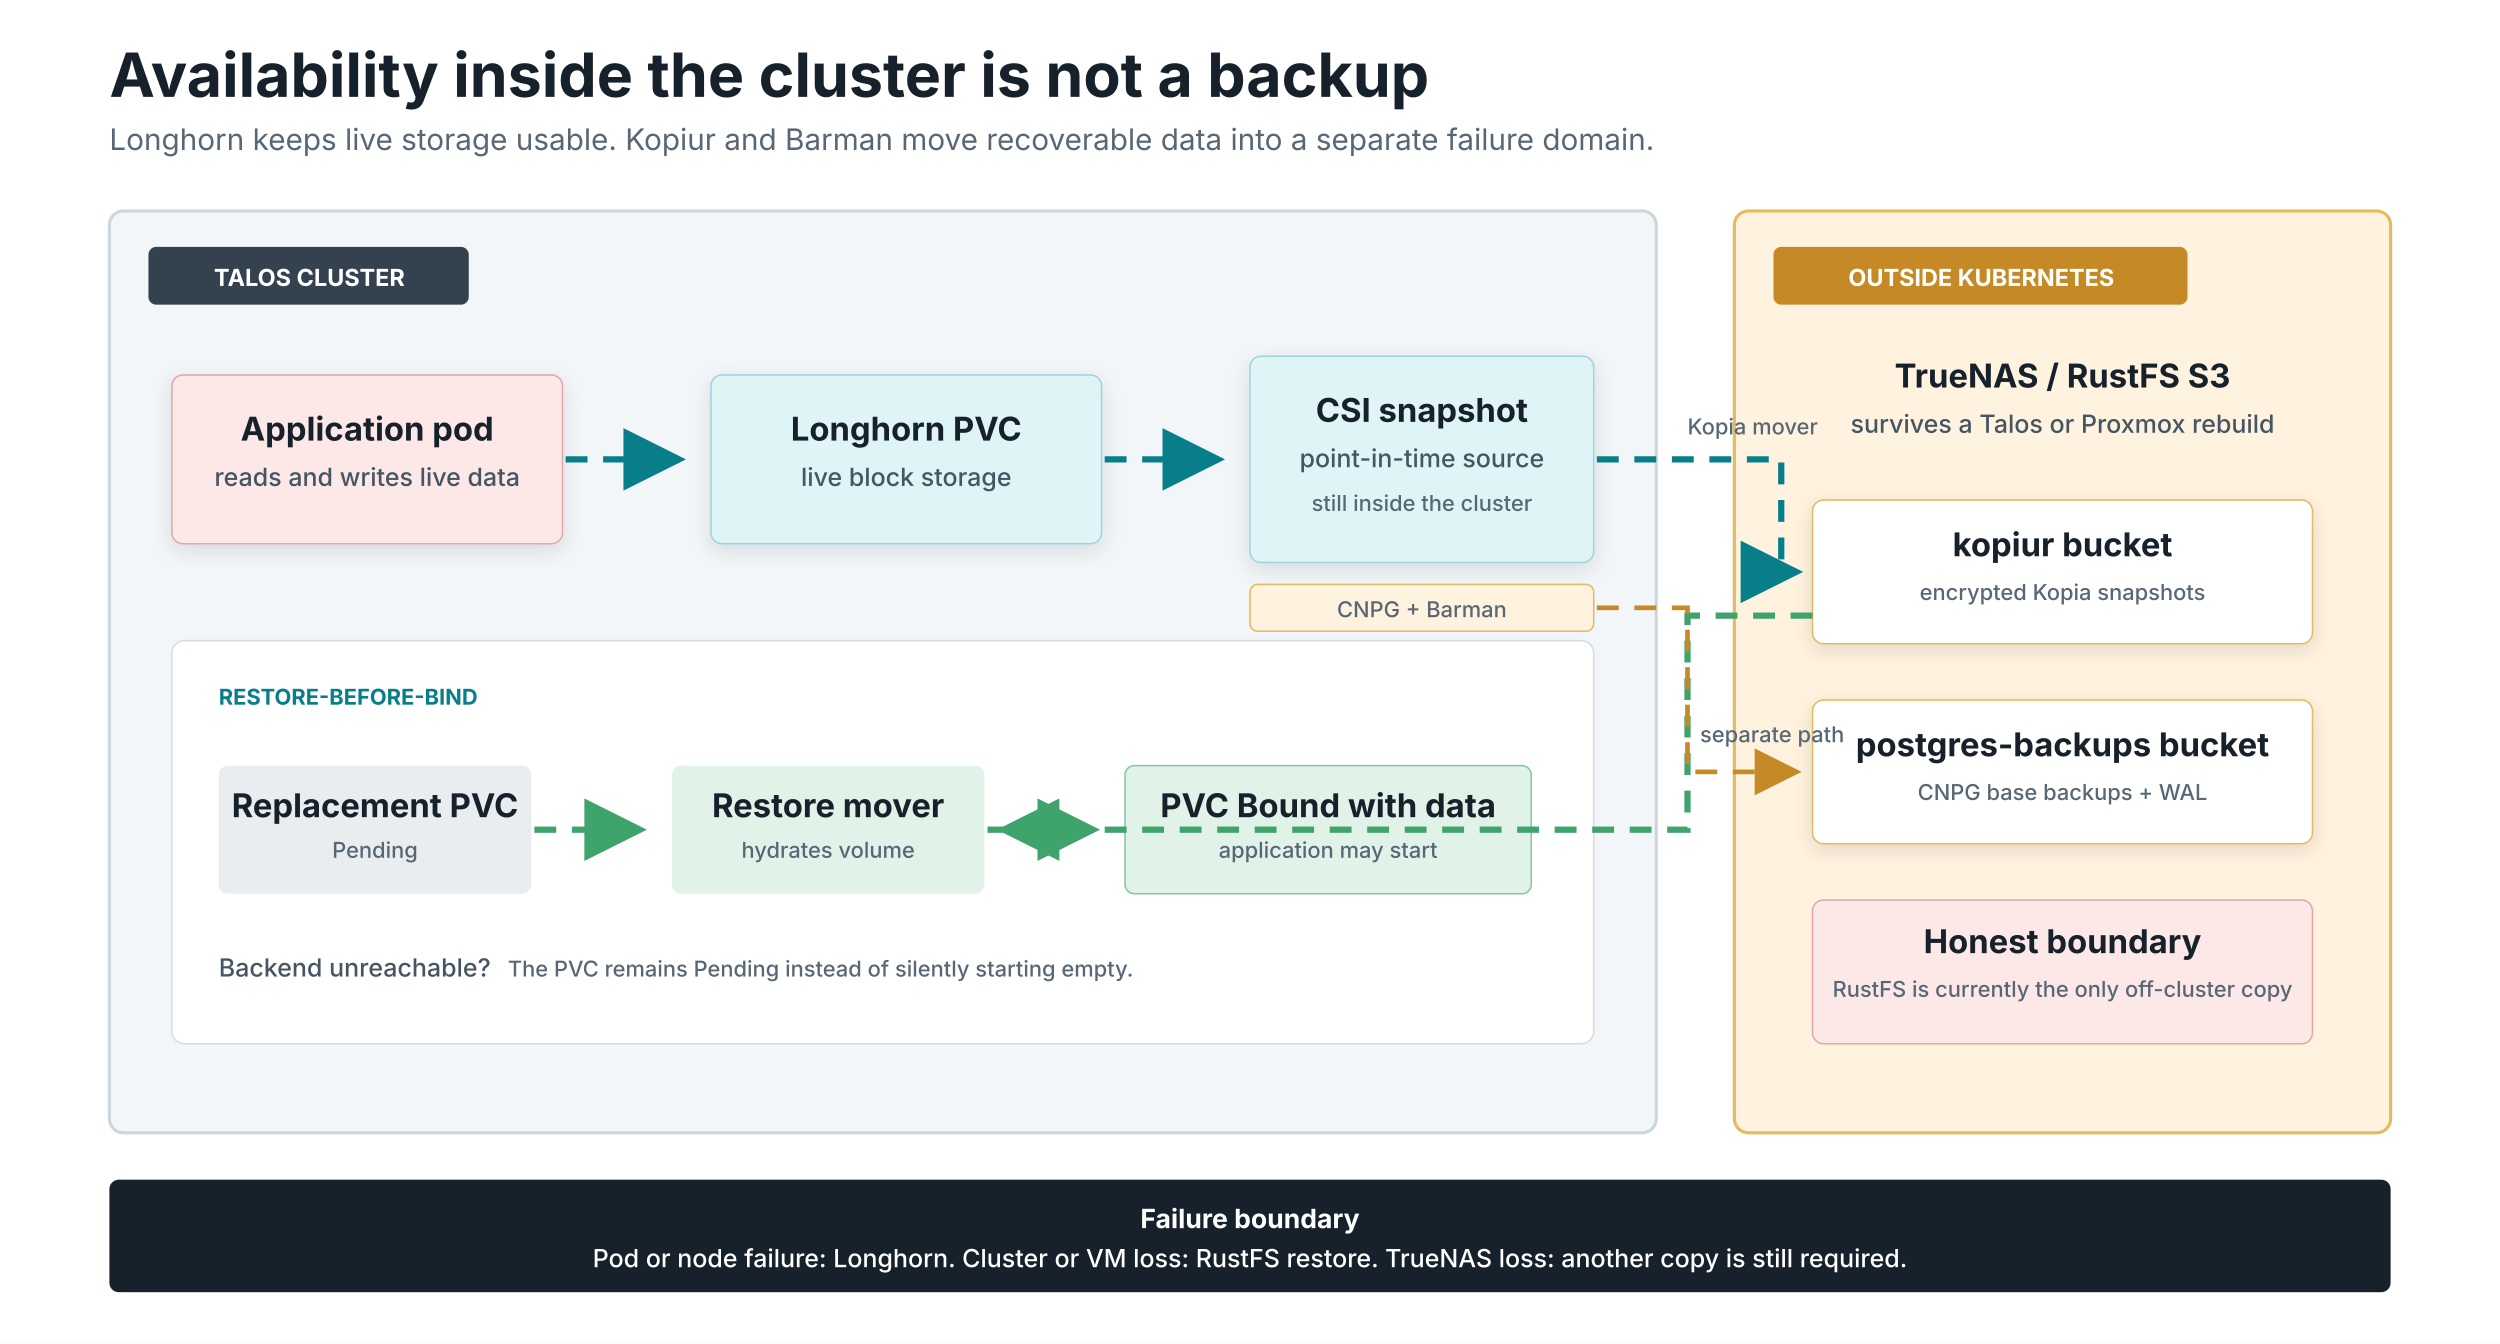
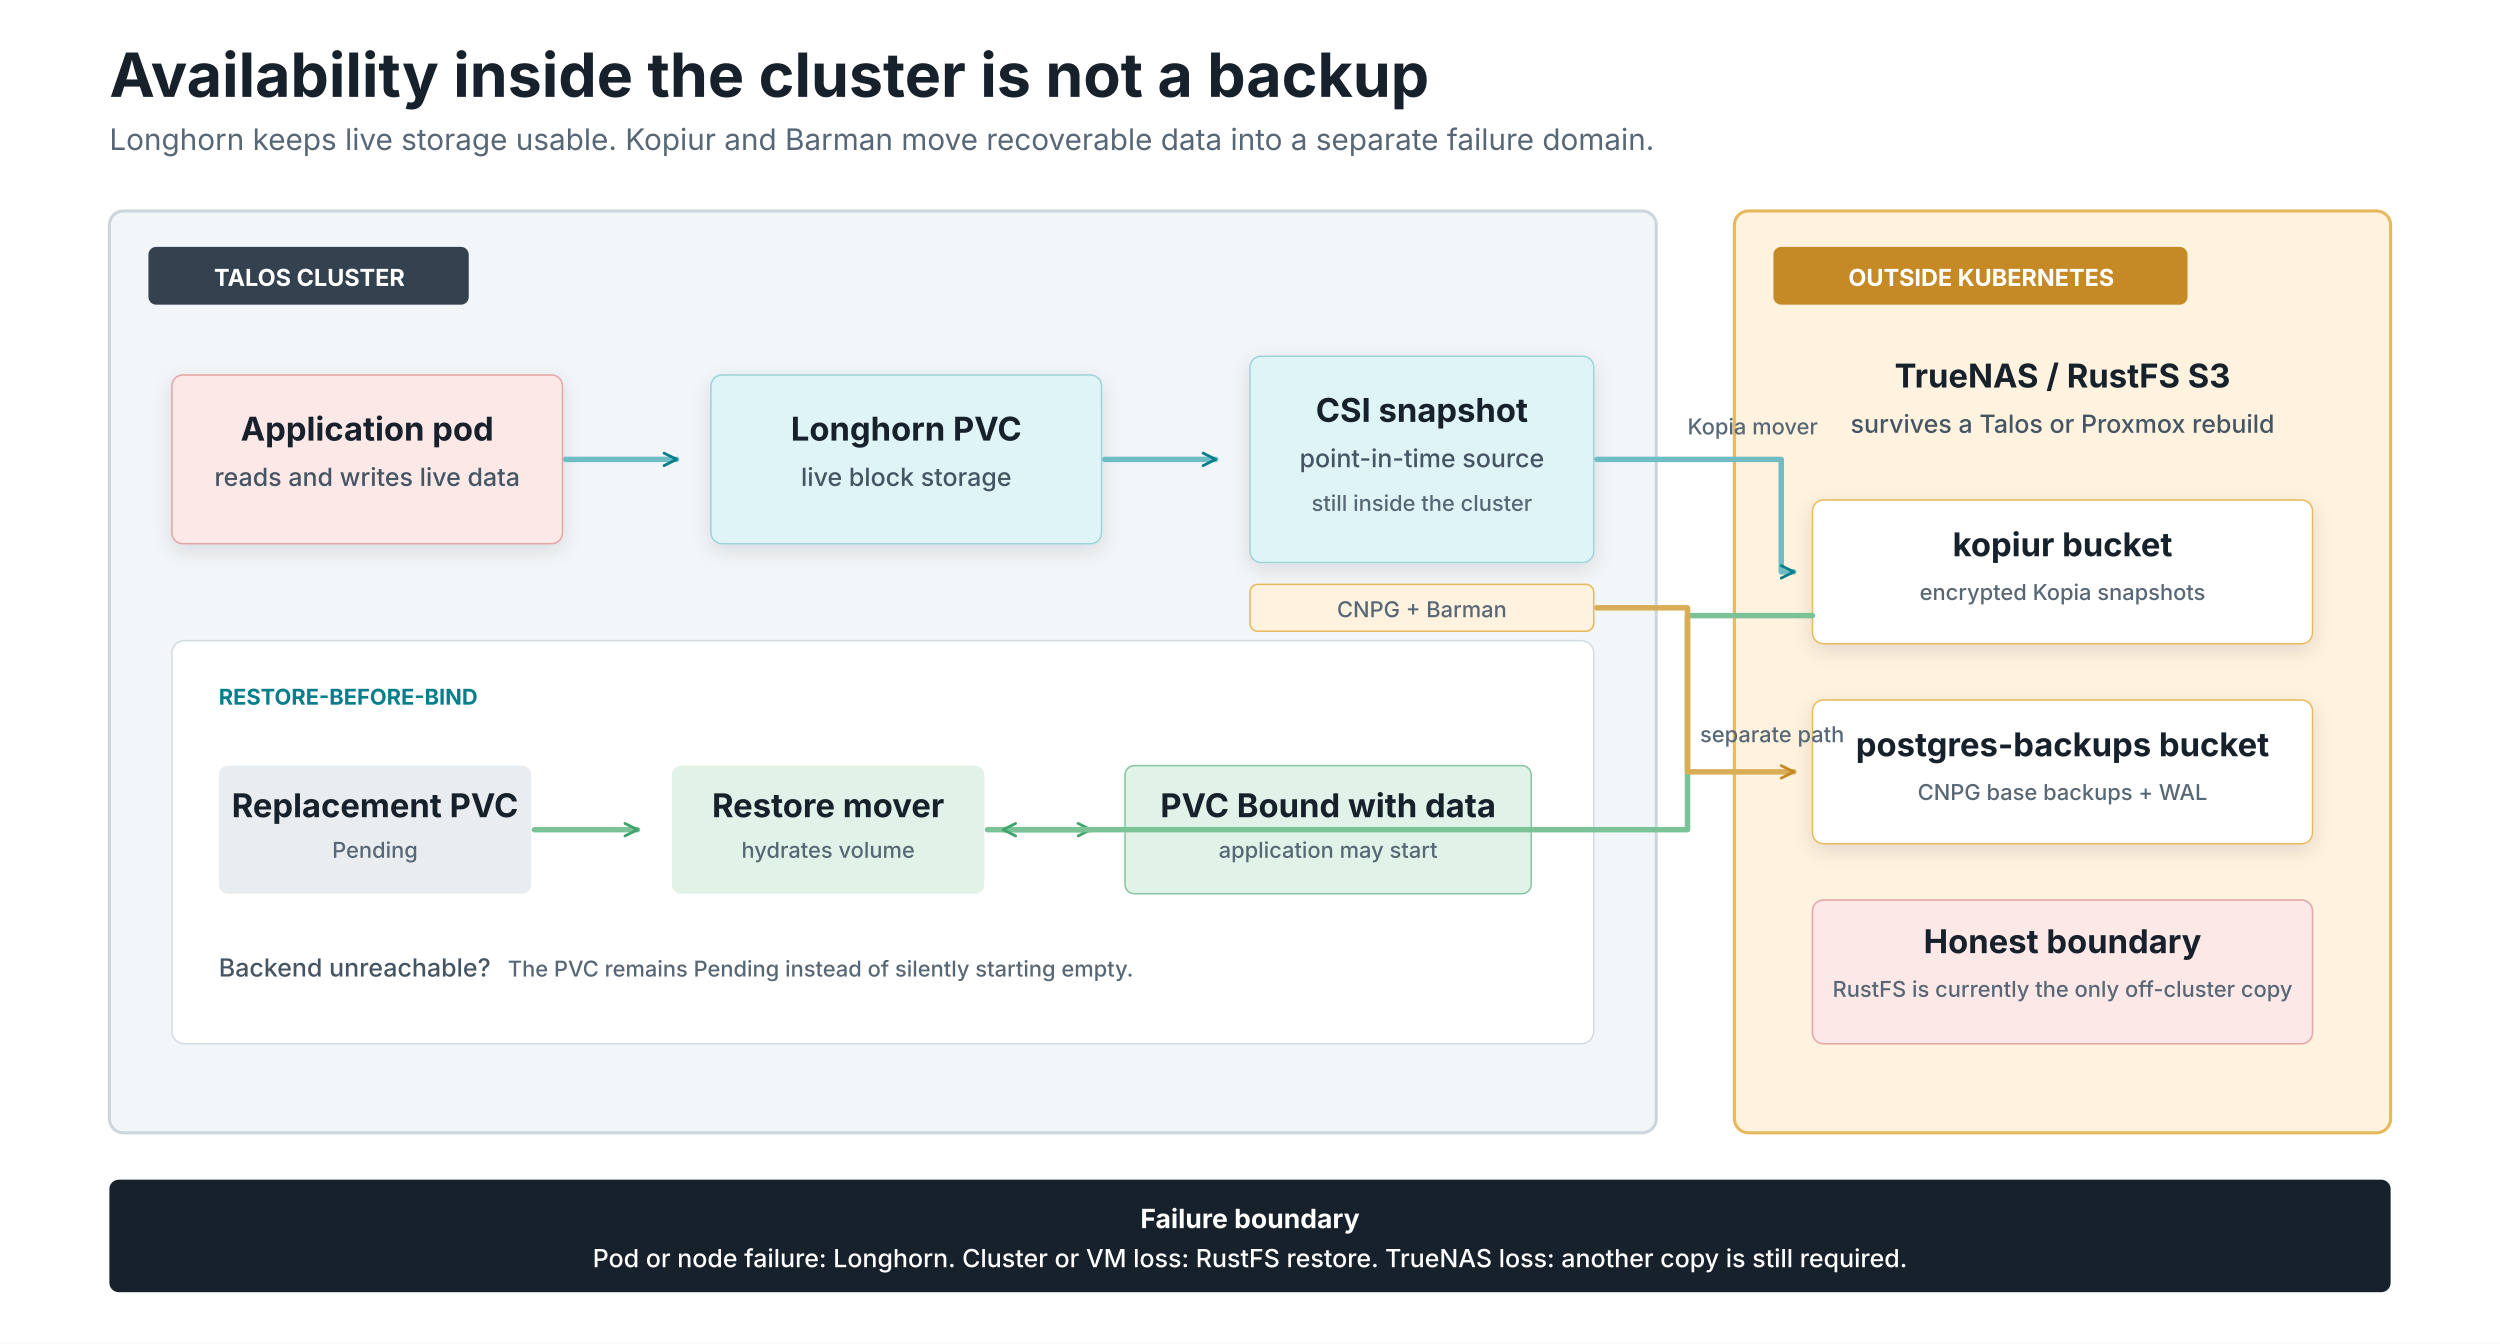
<svg xmlns="http://www.w3.org/2000/svg" width="1600" height="860" viewBox="0 0 1600 860" role="img" aria-labelledby="title desc">
  <defs>
    <filter id="s" x="-20%" y="-20%" width="140%" height="140%">
      <feDropShadow dx="0" dy="4" stdDeviation="6" flood-color="#17212b" flood-opacity=".12" />
    </filter>
-     <marker id="a" markerWidth="12" markerHeight="12" refX="10" refY="6" orient="auto">
-       <path d="M1,1 L11,6 L1,11 Z" fill="#087e8b" />
+     <marker id="a" markerWidth="10" markerHeight="10" refX="9" refY="5" orient="auto" markerUnits="userSpaceOnUse">
+       <path d="M1 1 L9 5 L1 9" fill="none" stroke="#087e8b" stroke-width="1.8" stroke-linecap="round" stroke-linejoin="round" />
    </marker>
-     <marker id="g" markerWidth="12" markerHeight="12" refX="10" refY="6" orient="auto">
-       <path d="M1,1 L11,6 L1,11 Z" fill="#3fa36c" />
+     <marker id="g" markerWidth="10" markerHeight="10" refX="9" refY="5" orient="auto" markerUnits="userSpaceOnUse">
+       <path d="M1 1 L9 5 L1 9" fill="none" stroke="#3fa36c" stroke-width="1.8" stroke-linecap="round" stroke-linejoin="round" />
    </marker>
-     <marker id="y" markerWidth="12" markerHeight="12" refX="10" refY="6" orient="auto">
-       <path d="M1,1 L11,6 L1,11 Z" fill="#c58a25" />
+     <marker id="y" markerWidth="10" markerHeight="10" refX="9" refY="5" orient="auto" markerUnits="userSpaceOnUse">
+       <path d="M1 1 L9 5 L1 9" fill="none" stroke="#c58a25" stroke-width="1.8" stroke-linecap="round" stroke-linejoin="round" />
    </marker>
-     <style>.t{font:700 39px Inter,system-ui,sans-serif;fill:#17212b}.st{font:400 19px Inter,system-ui,sans-serif;fill:#586775}.h{font:700 21px Inter,system-ui,sans-serif;fill:#17212b}.b{font:500 16px Inter,system-ui,sans-serif;fill:#455563}.sm{font:500 14px Inter,system-ui,sans-serif;fill:#586775}.l{font:700 14px Inter,system-ui,sans-serif}.flow{stroke-dasharray:14 10;animation:reveal .45s ease-out both var(--delay,0s),flow 1.1s linear infinite}@keyframes reveal{from{opacity:0}to{opacity:1}}@keyframes flow{to{stroke-dashoffset:-48}}@media (prefers-reduced-motion:reduce){.flow{animation:none;stroke-dasharray:none}}</style>
+     <style>.t{font:700 39px Inter,system-ui,sans-serif;fill:#17212b}.st{font:400 19px Inter,system-ui,sans-serif;fill:#586775}.h{font:700 21px Inter,system-ui,sans-serif;fill:#17212b}.b{font:500 16px Inter,system-ui,sans-serif;fill:#455563}.sm{font:500 14px Inter,system-ui,sans-serif;fill:#586775}.l{font:700 14px Inter,system-ui,sans-serif}.connector{fill:none;stroke-width:3.5;stroke-linecap:round;stroke-linejoin:round}.packet{stroke:#fff;stroke-width:2}@media (prefers-reduced-motion:reduce){.packet{display:none}}</style>
  </defs>
  <rect width="1600" height="860" fill="#fff" />
  <text x="70" y="62" class="t">Availability inside the cluster is not a backup</text>
  <text x="70" y="96" class="st">Longhorn keeps live storage usable. Kopiur and Barman move recoverable data into a separate failure domain.</text>
  <rect x="70" y="135" width="990" height="590" rx="9" fill="#f3f6f8" stroke="#cbd6dd" stroke-width="2" />
  <rect x="95" y="158" width="205" height="37" rx="5" fill="#344250" />
  <text x="198" y="183" text-anchor="middle" style="font:700 15px Inter,sans-serif;fill:#fff">TALOS CLUSTER</text>
  <rect x="110" y="240" width="250" height="108" rx="7" fill="#fde8e8" stroke="#e4a6a6" filter="url(#s)" />
  <text x="235" y="282" text-anchor="middle" class="h">Application pod</text>
  <text x="235" y="311" text-anchor="middle" class="b">reads and writes live data</text>
-   <path class="flow" style="--delay:.15s" d="M362 294 H435" fill="none" stroke="#087e8b" stroke-width="4" marker-end="url(#a)" />
+   <path id="app-pvc" class="connector" d="M362 294 H433" stroke="#70bcc4" marker-end="url(#a)" />
+   <circle class="packet" r="5" fill="#087e8b" opacity="0">
+     <set attributeName="opacity" to="1" begin=".01s" fill="freeze" />
+     <animateMotion dur="1.6s" repeatCount="indefinite" begin="-.15s">
+       <mpath href="#app-pvc" />
+     </animateMotion>
+   </circle>
  <rect x="455" y="240" width="250" height="108" rx="7" fill="#dff4f6" stroke="#9fd3da" filter="url(#s)" />
  <text x="580" y="282" text-anchor="middle" class="h">Longhorn PVC</text>
  <text x="580" y="311" text-anchor="middle" class="b">live block storage</text>
-   <path class="flow" style="--delay:.4s" d="M707 294 H780" fill="none" stroke="#087e8b" stroke-width="4" marker-end="url(#a)" />
+   <path id="pvc-snapshot" class="connector" d="M707 294 H778" stroke="#70bcc4" marker-end="url(#a)" />
+   <circle class="packet" r="5" fill="#087e8b" opacity="0">
+     <set attributeName="opacity" to="1" begin=".01s" fill="freeze" />
+     <animateMotion dur="1.6s" repeatCount="indefinite" begin="-.75s">
+       <mpath href="#pvc-snapshot" />
+     </animateMotion>
+   </circle>
  <rect x="800" y="228" width="220" height="132" rx="7" fill="#dff4f6" stroke="#9fd3da" filter="url(#s)" />
  <text x="910" y="270" text-anchor="middle" class="h">CSI snapshot</text>
  <text x="910" y="299" text-anchor="middle" class="b">point-in-time source</text>
  <text x="910" y="327" text-anchor="middle" class="sm">still inside the cluster</text>
  <rect x="800" y="374" width="220" height="30" rx="5" fill="#fff3df" stroke="#e7b95e" />
  <text x="910" y="395" text-anchor="middle" class="sm">CNPG + Barman</text>
  <rect x="110" y="410" width="910" height="258" rx="8" fill="#fff" stroke="#d4dce2" />
  <text x="140" y="451" class="l" fill="#087e8b">RESTORE-BEFORE-BIND</text>
  <rect x="140" y="490" width="200" height="82" rx="6" fill="#e9edf0" />
  <text x="240" y="523" text-anchor="middle" class="h">Replacement PVC</text>
  <text x="240" y="549" text-anchor="middle" class="sm">Pending</text>
-   <path class="flow" style="--delay:.65s" d="M342 531 H410" fill="none" stroke="#3fa36c" stroke-width="4" marker-end="url(#g)" />
+   <path id="claim-mover" class="connector" d="M342 531 H408" stroke="#7bc397" marker-end="url(#g)" />
+   <circle class="packet" r="5" fill="#3fa36c" opacity="0">
+     <set attributeName="opacity" to="1" begin=".01s" fill="freeze" />
+     <animateMotion dur="1.6s" repeatCount="indefinite" begin="-.3s">
+       <mpath href="#claim-mover" />
+     </animateMotion>
+   </circle>
  <rect x="430" y="490" width="200" height="82" rx="6" fill="#e1f3e8" />
  <text x="530" y="523" text-anchor="middle" class="h">Restore mover</text>
  <text x="530" y="549" text-anchor="middle" class="sm">hydrates volume</text>
-   <path class="flow" style="--delay:.9s" d="M632 531 H700" fill="none" stroke="#3fa36c" stroke-width="4" marker-end="url(#g)" />
+   <path id="mover-bound" class="connector" d="M632 531 H698" stroke="#7bc397" marker-end="url(#g)" />
+   <circle class="packet" r="5" fill="#3fa36c" opacity="0">
+     <set attributeName="opacity" to="1" begin=".01s" fill="freeze" />
+     <animateMotion dur="1.6s" repeatCount="indefinite" begin="-.9s">
+       <mpath href="#mover-bound" />
+     </animateMotion>
+   </circle>
  <rect x="720" y="490" width="260" height="82" rx="6" fill="#e1f3e8" stroke="#87c7a3" />
  <text x="850" y="523" text-anchor="middle" class="h">PVC Bound with data</text>
  <text x="850" y="549" text-anchor="middle" class="sm">application may start</text>
  <text x="140" y="625" class="b">Backend unreachable?</text>
  <text x="325" y="625" class="sm">The PVC remains Pending instead of silently starting empty.</text>
  <rect x="1110" y="135" width="420" height="590" rx="9" fill="#fff3df" stroke="#e7b95e" stroke-width="2" />
  <rect x="1135" y="158" width="265" height="37" rx="5" fill="#c58a25" />
  <text x="1268" y="183" text-anchor="middle" style="font:700 15px Inter,sans-serif;fill:#fff">OUTSIDE KUBERNETES</text>
  <text x="1320" y="248" text-anchor="middle" class="h">TrueNAS / RustFS S3</text>
  <text x="1320" y="277" text-anchor="middle" class="b">survives a Talos or Proxmox rebuild</text>
  <rect x="1160" y="320" width="320" height="92" rx="7" fill="#fff" stroke="#e7b95e" filter="url(#s)" />
  <text x="1320" y="356" text-anchor="middle" class="h">kopiur bucket</text>
  <text x="1320" y="384" text-anchor="middle" class="sm">encrypted Kopia snapshots</text>
  <rect x="1160" y="448" width="320" height="92" rx="7" fill="#fff" stroke="#e7b95e" filter="url(#s)" />
  <text x="1320" y="484" text-anchor="middle" class="h">postgres-backups bucket</text>
  <text x="1320" y="512" text-anchor="middle" class="sm">CNPG base backups + WAL</text>
  <rect x="1160" y="576" width="320" height="92" rx="7" fill="#fde8e8" stroke="#e4a6a6" />
  <text x="1320" y="610" text-anchor="middle" class="h">Honest boundary</text>
  <text x="1320" y="638" text-anchor="middle" class="sm">RustFS is currently the only off-cluster copy</text>
-   <path class="flow" style="--delay:1.15s" d="M1022 294 H1140 V366 H1150" fill="none" stroke="#087e8b" stroke-width="4" marker-end="url(#a)" />
+   <path id="snapshot-rustfs" class="connector" d="M1022 294 H1140 V366 H1148" stroke="#70bcc4" marker-end="url(#a)" />
+   <circle class="packet" r="5" fill="#087e8b" opacity="0">
+     <set attributeName="opacity" to="1" begin=".01s" fill="freeze" />
+     <animateMotion dur="2.2s" repeatCount="indefinite" begin="-.4s">
+       <mpath href="#snapshot-rustfs" />
+     </animateMotion>
+   </circle>
  <text x="1080" y="278" class="sm">Kopia mover</text>
-   <path class="flow" style="--delay:1.4s" d="M1160 394 H1080 V531 H642" fill="none" stroke="#3fa36c" stroke-width="4" marker-end="url(#g)" />
-   <path class="flow" style="--delay:1.65s" d="M1022 389 H1080 V494 H1150" fill="none" stroke="#c58a25" stroke-width="3" marker-end="url(#y)" />
+   <path id="rustfs-restore-storage" class="connector" d="M1160 394 H1080 V531 H642" stroke="#7bc397" marker-end="url(#g)" />
+   <circle class="packet" r="5" fill="#3fa36c" opacity="0">
+     <set attributeName="opacity" to="1" begin=".01s" fill="freeze" />
+     <animateMotion dur="2.8s" repeatCount="indefinite" begin="-1s">
+       <mpath href="#rustfs-restore-storage" />
+     </animateMotion>
+   </circle>
+   <path id="cnpg-bucket" class="connector" d="M1022 389 H1080 V494 H1148" stroke="#d8ad55" marker-end="url(#y)" />
+   <circle class="packet" r="5" fill="#c58a25" opacity="0">
+     <set attributeName="opacity" to="1" begin=".01s" fill="freeze" />
+     <animateMotion dur="2.2s" repeatCount="indefinite" begin="-1.6s">
+       <mpath href="#cnpg-bucket" />
+     </animateMotion>
+   </circle>
  <text x="1088" y="475" class="sm">separate path</text>
  <rect x="70" y="755" width="1460" height="72" rx="6" fill="#17212b" />
  <text x="800" y="786" text-anchor="middle" style="font:700 17px Inter,sans-serif;fill:#fff">Failure boundary</text>
  <text x="800" y="811" text-anchor="middle" style="font:500 16px Inter,sans-serif;fill:#fff">Pod or node failure: Longhorn. Cluster or VM loss: RustFS restore. TrueNAS loss: another copy is still required.</text>
</svg>
